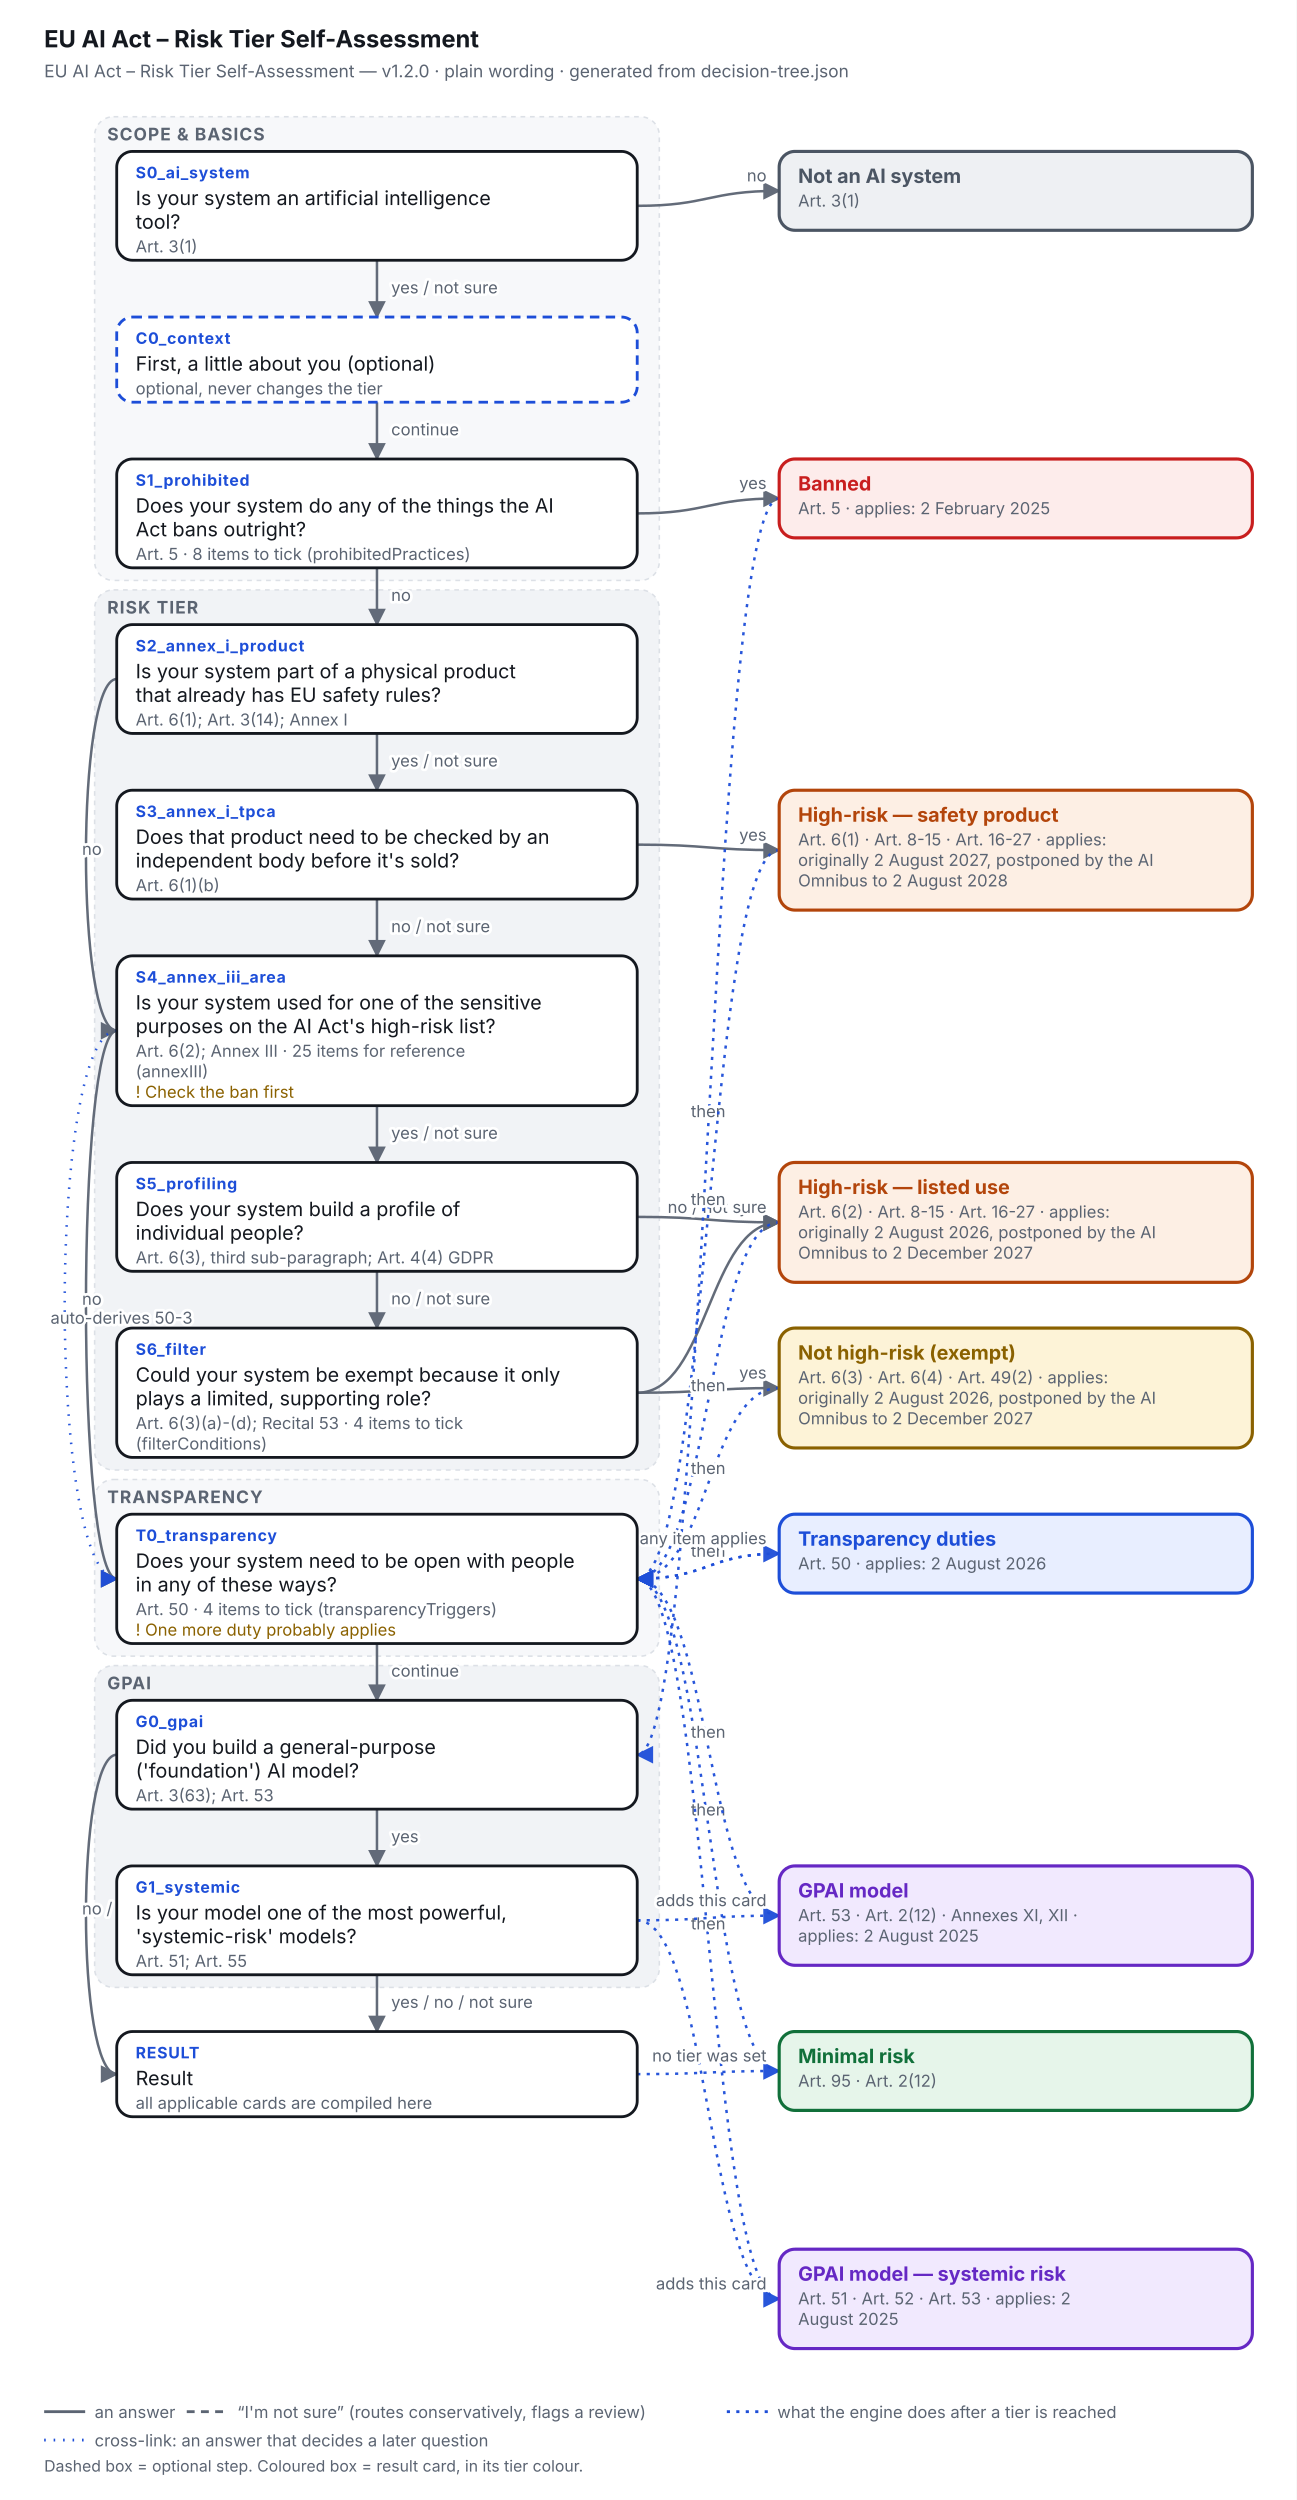
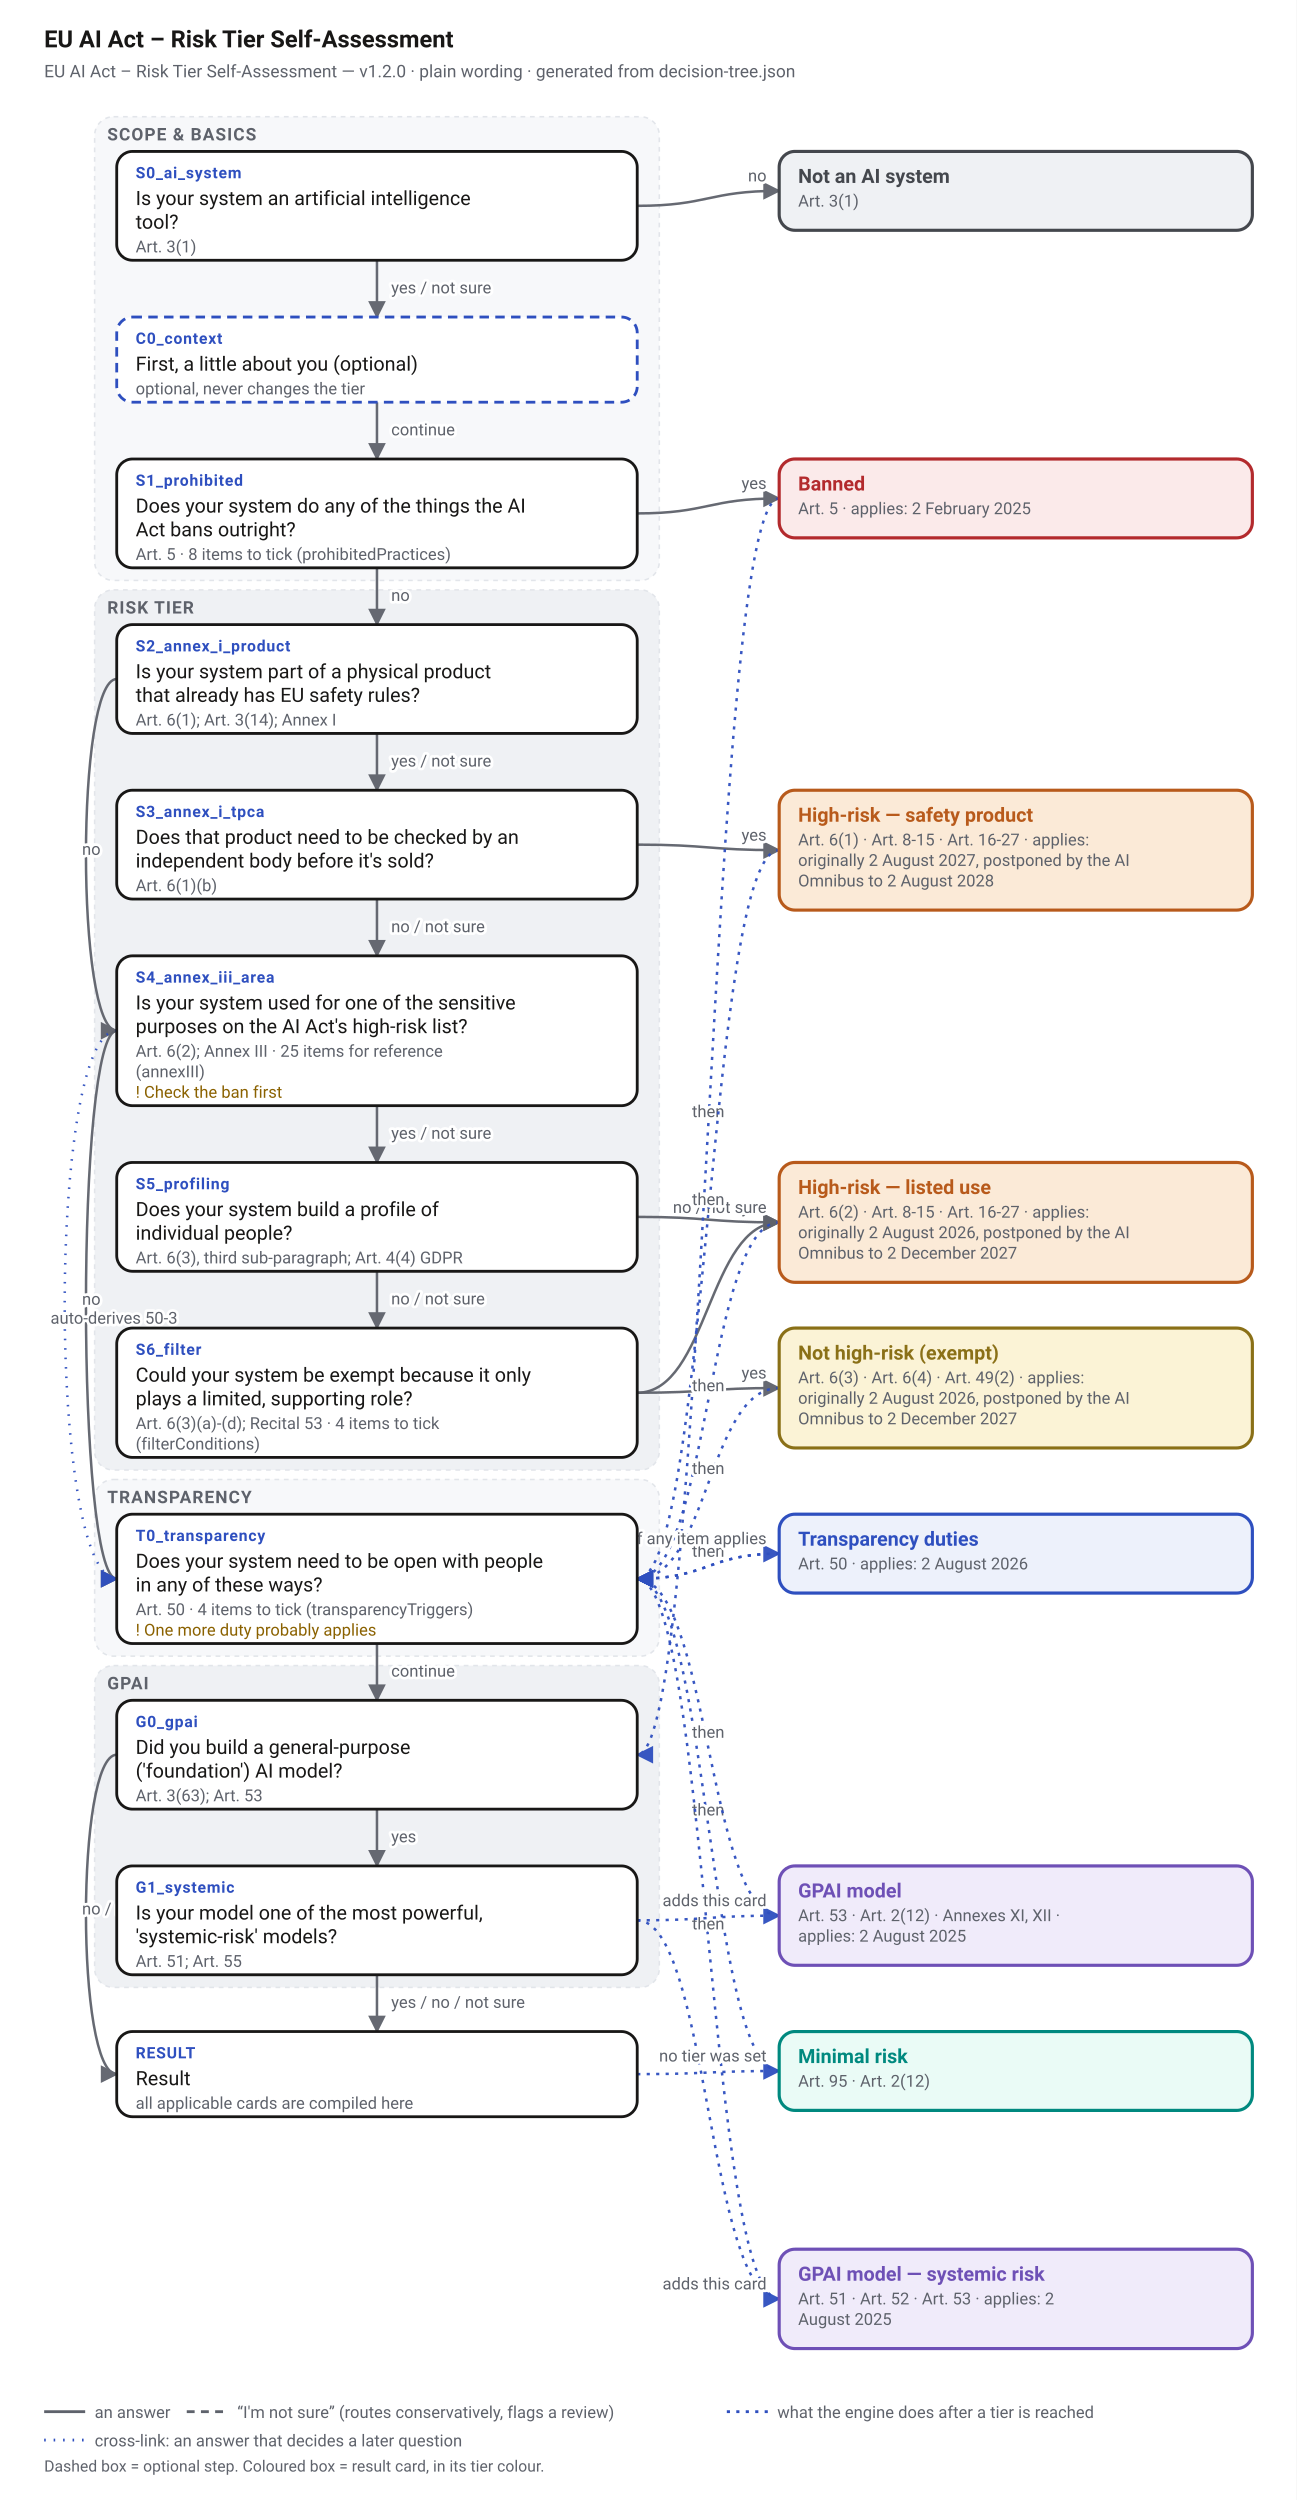
- <svg xmlns="http://www.w3.org/2000/svg" width="822" height="1585" viewBox="0 0 822 1585" font-family="system-ui, -apple-system, Segoe UI, sans-serif">
+ <svg xmlns="http://www.w3.org/2000/svg" width="822" height="1585" viewBox="0 0 822 1585" font-family="Montserrat, system-ui, -apple-system, Segoe UI, Roboto, sans-serif">
  <rect width="822" height="1585" fill="#ffffff" />
  <defs>
    <marker id="a" viewBox="0 0 10 10" refX="9" refY="5" markerWidth="7" markerHeight="7" orient="auto-start-reverse">
-       <path d="M0 0 10 5 0 10z" fill="#5b6472" />
+       <path d="M0 0 10 5 0 10z" fill="#5E626B" />
    </marker>
    <marker id="ae" viewBox="0 0 10 10" refX="9" refY="5" markerWidth="7" markerHeight="7" orient="auto-start-reverse">
-       <path d="M0 0 10 5 0 10z" fill="#1d4ed8" />
+       <path d="M0 0 10 5 0 10z" fill="#2E4FBF" />
    </marker>
  </defs>
-   <rect x="60" y="74" width="358" height="294" rx="12" fill="#f7f8fa" stroke="#dce0e6" stroke-dasharray="3 3" />
-   <text x="68" y="89" font-size="11" font-weight="700" fill="#5b6472" letter-spacing=".06em">SCOPE &amp; BASICS</text>
-   <rect x="60" y="374" width="358" height="558" rx="12" fill="#f1f3f6" stroke="#dce0e6" stroke-dasharray="3 3" />
-   <text x="68" y="389" font-size="11" font-weight="700" fill="#5b6472" letter-spacing=".06em">RISK TIER</text>
-   <rect x="60" y="938" width="358" height="112" rx="12" fill="#f7f8fa" stroke="#dce0e6" stroke-dasharray="3 3" />
-   <text x="68" y="953" font-size="11" font-weight="700" fill="#5b6472" letter-spacing=".06em">TRANSPARENCY</text>
-   <rect x="60" y="1056" width="358" height="204" rx="12" fill="#f1f3f6" stroke="#dce0e6" stroke-dasharray="3 3" />
-   <text x="68" y="1071" font-size="11" font-weight="700" fill="#5b6472" letter-spacing=".06em">GPAI</text>
-   <path d="M 239.0 165 L 239.0 201" fill="none" stroke="#5b6472" stroke-width="1.6" stroke-dasharray="none" marker-end="url(#a)" opacity="0.95" />
-   <text x="248.0" y="186.0" font-size="10.5" fill="#5b6472" text-anchor="start" stroke="#ffffff" stroke-width="3.5" paint-order="stroke" stroke-linejoin="round">yes / not sure</text>
-   <path d="M 404 130.5 C 449.0 130.5, 449.0 121.0, 494 121.0" fill="none" stroke="#5b6472" stroke-width="1.6" stroke-dasharray="none" marker-end="url(#a)" opacity="0.95" />
-   <text x="486" y="115.0" font-size="10.5" fill="#5b6472" text-anchor="end" stroke="#ffffff" stroke-width="3.5" paint-order="stroke" stroke-linejoin="round">no</text>
-   <path d="M 239.0 255 L 239.0 291" fill="none" stroke="#5b6472" stroke-width="1.6" stroke-dasharray="none" marker-end="url(#a)" opacity="0.95" />
-   <text x="248.0" y="276.0" font-size="10.5" fill="#5b6472" text-anchor="start" stroke="#ffffff" stroke-width="3.5" paint-order="stroke" stroke-linejoin="round">continue</text>
-   <path d="M 404 325.5 C 449.0 325.5, 449.0 316.0, 494 316.0" fill="none" stroke="#5b6472" stroke-width="1.6" stroke-dasharray="none" marker-end="url(#a)" opacity="0.95" />
-   <text x="486" y="310.0" font-size="10.5" fill="#5b6472" text-anchor="end" stroke="#ffffff" stroke-width="3.5" paint-order="stroke" stroke-linejoin="round">yes</text>
-   <path d="M 239.0 360 L 239.0 396" fill="none" stroke="#5b6472" stroke-width="1.6" stroke-dasharray="none" marker-end="url(#a)" opacity="0.95" />
-   <text x="248.0" y="381.0" font-size="10.5" fill="#5b6472" text-anchor="start" stroke="#ffffff" stroke-width="3.5" paint-order="stroke" stroke-linejoin="round">no</text>
-   <path d="M 239.0 465 L 239.0 501" fill="none" stroke="#5b6472" stroke-width="1.6" stroke-dasharray="none" marker-end="url(#a)" opacity="0.95" />
-   <text x="248.0" y="486.0" font-size="10.5" fill="#5b6472" text-anchor="start" stroke="#ffffff" stroke-width="3.5" paint-order="stroke" stroke-linejoin="round">yes / not sure</text>
-   <path d="M 74 430.5 C 48 430.5, 48 653.5, 74 653.5" fill="none" stroke="#5b6472" stroke-width="1.6" stroke-dasharray="none" marker-end="url(#a)" opacity="0.95" />
-   <text x="52" y="542.0" font-size="10.5" fill="#5b6472" text-anchor="start" stroke="#ffffff" stroke-width="3.5" paint-order="stroke" stroke-linejoin="round">no</text>
-   <path d="M 404 535.5 C 449.0 535.5, 449.0 539.0, 494 539.0" fill="none" stroke="#5b6472" stroke-width="1.6" stroke-dasharray="none" marker-end="url(#a)" opacity="0.95" />
-   <text x="486" y="533.0" font-size="10.5" fill="#5b6472" text-anchor="end" stroke="#ffffff" stroke-width="3.5" paint-order="stroke" stroke-linejoin="round">yes</text>
-   <path d="M 239.0 570 L 239.0 606" fill="none" stroke="#5b6472" stroke-width="1.6" stroke-dasharray="none" marker-end="url(#a)" opacity="0.95" />
-   <text x="248.0" y="591.0" font-size="10.5" fill="#5b6472" text-anchor="start" stroke="#ffffff" stroke-width="3.5" paint-order="stroke" stroke-linejoin="round">no / not sure</text>
-   <path d="M 239.0 701 L 239.0 737" fill="none" stroke="#5b6472" stroke-width="1.6" stroke-dasharray="none" marker-end="url(#a)" opacity="0.95" />
-   <text x="248.0" y="722.0" font-size="10.5" fill="#5b6472" text-anchor="start" stroke="#ffffff" stroke-width="3.5" paint-order="stroke" stroke-linejoin="round">yes / not sure</text>
-   <path d="M 74 653.5 C 48 653.5, 48 1001.0, 74 1001.0" fill="none" stroke="#5b6472" stroke-width="1.6" stroke-dasharray="none" marker-end="url(#a)" opacity="0.95" />
-   <text x="52" y="827.25" font-size="10.5" fill="#5b6472" text-anchor="start" stroke="#ffffff" stroke-width="3.5" paint-order="stroke" stroke-linejoin="round">no</text>
-   <path d="M 404 771.5 C 449.0 771.5, 449.0 775.0, 494 775.0" fill="none" stroke="#5b6472" stroke-width="1.6" stroke-dasharray="none" marker-end="url(#a)" opacity="0.95" />
-   <text x="486" y="769.0" font-size="10.5" fill="#5b6472" text-anchor="end" stroke="#ffffff" stroke-width="3.5" paint-order="stroke" stroke-linejoin="round">yes</text>
-   <path d="M 239.0 806 L 239.0 842" fill="none" stroke="#5b6472" stroke-width="1.6" stroke-dasharray="none" marker-end="url(#a)" opacity="0.95" />
-   <text x="248.0" y="827.0" font-size="10.5" fill="#5b6472" text-anchor="start" stroke="#ffffff" stroke-width="3.5" paint-order="stroke" stroke-linejoin="round">no / not sure</text>
-   <path d="M 404 883.0 C 449.0 883.0, 449.0 880.0, 494 880.0" fill="none" stroke="#5b6472" stroke-width="1.6" stroke-dasharray="none" marker-end="url(#a)" opacity="0.95" />
-   <text x="486" y="874.0" font-size="10.5" fill="#5b6472" text-anchor="end" stroke="#ffffff" stroke-width="3.5" paint-order="stroke" stroke-linejoin="round">yes</text>
-   <path d="M 404 883.0 C 449.0 883.0, 449.0 775.0, 494 775.0" fill="none" stroke="#5b6472" stroke-width="1.6" stroke-dasharray="none" marker-end="url(#a)" opacity="0.95" />
-   <text x="486" y="769.0" font-size="10.5" fill="#5b6472" text-anchor="end" stroke="#ffffff" stroke-width="3.5" paint-order="stroke" stroke-linejoin="round">no / not sure</text>
-   <path d="M 239.0 1042 L 239.0 1078" fill="none" stroke="#5b6472" stroke-width="1.6" stroke-dasharray="none" marker-end="url(#a)" opacity="0.95" />
-   <text x="248.0" y="1063.0" font-size="10.5" fill="#5b6472" text-anchor="start" stroke="#ffffff" stroke-width="3.5" paint-order="stroke" stroke-linejoin="round">continue</text>
-   <path d="M 239.0 1147 L 239.0 1183" fill="none" stroke="#5b6472" stroke-width="1.6" stroke-dasharray="none" marker-end="url(#a)" opacity="0.95" />
-   <text x="248.0" y="1168.0" font-size="10.5" fill="#5b6472" text-anchor="start" stroke="#ffffff" stroke-width="3.5" paint-order="stroke" stroke-linejoin="round">yes</text>
-   <path d="M 74 1112.5 C 48 1112.5, 48 1315.0, 74 1315.0" fill="none" stroke="#5b6472" stroke-width="1.6" stroke-dasharray="none" marker-end="url(#a)" opacity="0.95" />
-   <text x="52" y="1213.75" font-size="10.5" fill="#5b6472" text-anchor="start" stroke="#ffffff" stroke-width="3.5" paint-order="stroke" stroke-linejoin="round">no / not sure</text>
-   <path d="M 239.0 1252 L 239.0 1288" fill="none" stroke="#5b6472" stroke-width="1.6" stroke-dasharray="none" marker-end="url(#a)" opacity="0.95" />
-   <text x="248.0" y="1273.0" font-size="10.5" fill="#5b6472" text-anchor="start" stroke="#ffffff" stroke-width="3.5" paint-order="stroke" stroke-linejoin="round">yes / no / not sure</text>
-   <path d="M 494 316.0 C 449.0 316.0, 449.0 1112.5, 404 1112.5" fill="none" stroke="#1d4ed8" stroke-width="1.6" stroke-dasharray="2 4" marker-end="url(#ae)" opacity="0.95" />
-   <text x="449.0" y="708.25" font-size="10.5" fill="#5b6472" text-anchor="middle" stroke="#ffffff" stroke-width="3.5" paint-order="stroke" stroke-linejoin="round">then</text>
-   <path d="M 494 539.0 C 449.0 539.0, 449.0 1001.0, 404 1001.0" fill="none" stroke="#1d4ed8" stroke-width="1.6" stroke-dasharray="2 4" marker-end="url(#ae)" opacity="0.95" />
-   <text x="449.0" y="764.0" font-size="10.5" fill="#5b6472" text-anchor="middle" stroke="#ffffff" stroke-width="3.5" paint-order="stroke" stroke-linejoin="round">then</text>
-   <path d="M 494 775.0 C 449.0 775.0, 449.0 1001.0, 404 1001.0" fill="none" stroke="#1d4ed8" stroke-width="1.6" stroke-dasharray="2 4" marker-end="url(#ae)" opacity="0.95" />
-   <text x="449.0" y="882.0" font-size="10.5" fill="#5b6472" text-anchor="middle" stroke="#ffffff" stroke-width="3.5" paint-order="stroke" stroke-linejoin="round">then</text>
-   <path d="M 494 880.0 C 449.0 880.0, 449.0 1001.0, 404 1001.0" fill="none" stroke="#1d4ed8" stroke-width="1.6" stroke-dasharray="2 4" marker-end="url(#ae)" opacity="0.95" />
-   <text x="449.0" y="934.5" font-size="10.5" fill="#5b6472" text-anchor="middle" stroke="#ffffff" stroke-width="3.5" paint-order="stroke" stroke-linejoin="round">then</text>
-   <path d="M 494 1313.0 C 449.0 1313.0, 449.0 1001.0, 404 1001.0" fill="none" stroke="#1d4ed8" stroke-width="1.6" stroke-dasharray="2 4" marker-end="url(#ae)" opacity="0.95" />
-   <text x="449.0" y="1151.0" font-size="10.5" fill="#5b6472" text-anchor="middle" stroke="#ffffff" stroke-width="3.5" paint-order="stroke" stroke-linejoin="round">then</text>
-   <path d="M 494 985.0 C 449.0 985.0, 449.0 1001.0, 404 1001.0" fill="none" stroke="#1d4ed8" stroke-width="1.6" stroke-dasharray="2 4" marker-end="url(#ae)" opacity="0.95" />
-   <text x="449.0" y="987.0" font-size="10.5" fill="#5b6472" text-anchor="middle" stroke="#ffffff" stroke-width="3.5" paint-order="stroke" stroke-linejoin="round">then</text>
-   <path d="M 494 1214.5 C 449.0 1214.5, 449.0 1001.0, 404 1001.0" fill="none" stroke="#1d4ed8" stroke-width="1.6" stroke-dasharray="2 4" marker-end="url(#ae)" opacity="0.95" />
-   <text x="449.0" y="1101.75" font-size="10.5" fill="#5b6472" text-anchor="middle" stroke="#ffffff" stroke-width="3.5" paint-order="stroke" stroke-linejoin="round">then</text>
-   <path d="M 494 1457.5 C 449.0 1457.5, 449.0 1001.0, 404 1001.0" fill="none" stroke="#1d4ed8" stroke-width="1.6" stroke-dasharray="2 4" marker-end="url(#ae)" opacity="0.95" />
-   <text x="449.0" y="1223.25" font-size="10.5" fill="#5b6472" text-anchor="middle" stroke="#ffffff" stroke-width="3.5" paint-order="stroke" stroke-linejoin="round">then</text>
-   <path d="M 404 1217.5 C 449.0 1217.5, 449.0 1457.5, 494 1457.5" fill="none" stroke="#1d4ed8" stroke-width="1.6" stroke-dasharray="2 4" marker-end="url(#ae)" opacity="0.95" />
-   <text x="486" y="1451.5" font-size="10.5" fill="#5b6472" text-anchor="end" stroke="#ffffff" stroke-width="3.5" paint-order="stroke" stroke-linejoin="round">adds this card</text>
-   <path d="M 404 1217.5 C 449.0 1217.5, 449.0 1214.5, 494 1214.5" fill="none" stroke="#1d4ed8" stroke-width="1.6" stroke-dasharray="2 4" marker-end="url(#ae)" opacity="0.95" />
-   <text x="486" y="1208.5" font-size="10.5" fill="#5b6472" text-anchor="end" stroke="#ffffff" stroke-width="3.5" paint-order="stroke" stroke-linejoin="round">adds this card</text>
-   <path d="M 404 1001.0 C 449.0 1001.0, 449.0 985.0, 494 985.0" fill="none" stroke="#1d4ed8" stroke-width="1.6" stroke-dasharray="2 4" marker-end="url(#ae)" opacity="0.95" />
-   <text x="486" y="979.0" font-size="10.5" fill="#5b6472" text-anchor="end" stroke="#ffffff" stroke-width="3.5" paint-order="stroke" stroke-linejoin="round">if any item applies</text>
-   <path d="M 404 1315.0 C 449.0 1315.0, 449.0 1313.0, 494 1313.0" fill="none" stroke="#1d4ed8" stroke-width="1.6" stroke-dasharray="2 4" marker-end="url(#ae)" opacity="0.95" />
-   <text x="486" y="1307.0" font-size="10.5" fill="#5b6472" text-anchor="end" stroke="#ffffff" stroke-width="3.5" paint-order="stroke" stroke-linejoin="round">no tier was set</text>
-   <path d="M 74 653.5 C 30 653.5, 30 1001.0, 74 1001.0" fill="none" stroke="#1d4ed8" stroke-width="1.6" stroke-dasharray="1 5" marker-end="url(#ae)" opacity="0.95" />
-   <text x="32" y="839.25" font-size="10.5" fill="#5b6472" text-anchor="start" stroke="#ffffff" stroke-width="3.5" paint-order="stroke" stroke-linejoin="round">auto-derives 50-3</text>
-   <rect x="74" y="96" width="330" height="69" rx="10" fill="#ffffff" stroke="#14181f" stroke-width="1.8" />
-   <text x="86" y="113" font-size="10" font-weight="700" fill="#1d4ed8" letter-spacing=".05em">S0_ai_system</text>
-   <text x="86" y="130" font-size="12.5" fill="#14181f">Is your system an artificial intelligence</text>
-   <text x="86" y="145" font-size="12.5" fill="#14181f">tool?</text>
-   <text x="86" y="160" font-size="10.5" fill="#5b6472">Art. 3(1)</text>
-   <rect x="74" y="201" width="330" height="54" rx="10" fill="#ffffff" stroke="#1d4ed8" stroke-width="1.8" stroke-dasharray="6 4" />
-   <text x="86" y="218" font-size="10" font-weight="700" fill="#1d4ed8" letter-spacing=".05em">C0_context</text>
-   <text x="86" y="235" font-size="12.5" fill="#14181f">First, a little about you (optional)</text>
-   <text x="86" y="250" font-size="10.5" fill="#5b6472">optional, never changes the tier</text>
-   <rect x="74" y="291" width="330" height="69" rx="10" fill="#ffffff" stroke="#14181f" stroke-width="1.8" />
-   <text x="86" y="308" font-size="10" font-weight="700" fill="#1d4ed8" letter-spacing=".05em">S1_prohibited</text>
-   <text x="86" y="325" font-size="12.5" fill="#14181f">Does your system do any of the things the AI</text>
-   <text x="86" y="340" font-size="12.5" fill="#14181f">Act bans outright?</text>
-   <text x="86" y="355" font-size="10.5" fill="#5b6472">Art. 5 · 8 items to tick (prohibitedPractices)</text>
-   <rect x="74" y="396" width="330" height="69" rx="10" fill="#ffffff" stroke="#14181f" stroke-width="1.8" />
-   <text x="86" y="413" font-size="10" font-weight="700" fill="#1d4ed8" letter-spacing=".05em">S2_annex_i_product</text>
-   <text x="86" y="430" font-size="12.5" fill="#14181f">Is your system part of a physical product</text>
-   <text x="86" y="445" font-size="12.5" fill="#14181f">that already has EU safety rules?</text>
-   <text x="86" y="460" font-size="10.5" fill="#5b6472">Art. 6(1); Art. 3(14); Annex I</text>
-   <rect x="74" y="501" width="330" height="69" rx="10" fill="#ffffff" stroke="#14181f" stroke-width="1.8" />
-   <text x="86" y="518" font-size="10" font-weight="700" fill="#1d4ed8" letter-spacing=".05em">S3_annex_i_tpca</text>
-   <text x="86" y="535" font-size="12.5" fill="#14181f">Does that product need to be checked by an</text>
-   <text x="86" y="550" font-size="12.5" fill="#14181f">independent body before it's sold?</text>
-   <text x="86" y="565" font-size="10.5" fill="#5b6472">Art. 6(1)(b)</text>
-   <rect x="74" y="606" width="330" height="95" rx="10" fill="#ffffff" stroke="#14181f" stroke-width="1.8" />
-   <text x="86" y="623" font-size="10" font-weight="700" fill="#1d4ed8" letter-spacing=".05em">S4_annex_iii_area</text>
-   <text x="86" y="640" font-size="12.5" fill="#14181f">Is your system used for one of the sensitive</text>
-   <text x="86" y="655" font-size="12.5" fill="#14181f">purposes on the AI Act's high-risk list?</text>
-   <text x="86" y="670" font-size="10.5" fill="#5b6472">Art. 6(2); Annex III · 25 items for reference</text>
-   <text x="86" y="683" font-size="10.5" fill="#5b6472">(annexIII)</text>
+   <rect x="60" y="74" width="358" height="294" rx="12" fill="#F7F8FA" stroke="#E2E5EA" stroke-dasharray="3 3" />
+   <text x="68" y="89" font-size="11" font-weight="700" fill="#5E626B" letter-spacing=".06em">SCOPE &amp; BASICS</text>
+   <rect x="60" y="374" width="358" height="558" rx="12" fill="#EFF1F4" stroke="#E2E5EA" stroke-dasharray="3 3" />
+   <text x="68" y="389" font-size="11" font-weight="700" fill="#5E626B" letter-spacing=".06em">RISK TIER</text>
+   <rect x="60" y="938" width="358" height="112" rx="12" fill="#F7F8FA" stroke="#E2E5EA" stroke-dasharray="3 3" />
+   <text x="68" y="953" font-size="11" font-weight="700" fill="#5E626B" letter-spacing=".06em">TRANSPARENCY</text>
+   <rect x="60" y="1056" width="358" height="204" rx="12" fill="#EFF1F4" stroke="#E2E5EA" stroke-dasharray="3 3" />
+   <text x="68" y="1071" font-size="11" font-weight="700" fill="#5E626B" letter-spacing=".06em">GPAI</text>
+   <path d="M 239.0 165 L 239.0 201" fill="none" stroke="#5E626B" stroke-width="1.6" stroke-dasharray="none" marker-end="url(#a)" opacity="0.95" />
+   <text x="248.0" y="186.0" font-size="10.5" fill="#5E626B" text-anchor="start" stroke="#ffffff" stroke-width="3.5" paint-order="stroke" stroke-linejoin="round">yes / not sure</text>
+   <path d="M 404 130.5 C 449.0 130.5, 449.0 121.0, 494 121.0" fill="none" stroke="#5E626B" stroke-width="1.6" stroke-dasharray="none" marker-end="url(#a)" opacity="0.95" />
+   <text x="486" y="115.0" font-size="10.5" fill="#5E626B" text-anchor="end" stroke="#ffffff" stroke-width="3.5" paint-order="stroke" stroke-linejoin="round">no</text>
+   <path d="M 239.0 255 L 239.0 291" fill="none" stroke="#5E626B" stroke-width="1.6" stroke-dasharray="none" marker-end="url(#a)" opacity="0.95" />
+   <text x="248.0" y="276.0" font-size="10.5" fill="#5E626B" text-anchor="start" stroke="#ffffff" stroke-width="3.5" paint-order="stroke" stroke-linejoin="round">continue</text>
+   <path d="M 404 325.5 C 449.0 325.5, 449.0 316.0, 494 316.0" fill="none" stroke="#5E626B" stroke-width="1.6" stroke-dasharray="none" marker-end="url(#a)" opacity="0.95" />
+   <text x="486" y="310.0" font-size="10.5" fill="#5E626B" text-anchor="end" stroke="#ffffff" stroke-width="3.5" paint-order="stroke" stroke-linejoin="round">yes</text>
+   <path d="M 239.0 360 L 239.0 396" fill="none" stroke="#5E626B" stroke-width="1.6" stroke-dasharray="none" marker-end="url(#a)" opacity="0.95" />
+   <text x="248.0" y="381.0" font-size="10.5" fill="#5E626B" text-anchor="start" stroke="#ffffff" stroke-width="3.5" paint-order="stroke" stroke-linejoin="round">no</text>
+   <path d="M 239.0 465 L 239.0 501" fill="none" stroke="#5E626B" stroke-width="1.6" stroke-dasharray="none" marker-end="url(#a)" opacity="0.95" />
+   <text x="248.0" y="486.0" font-size="10.5" fill="#5E626B" text-anchor="start" stroke="#ffffff" stroke-width="3.5" paint-order="stroke" stroke-linejoin="round">yes / not sure</text>
+   <path d="M 74 430.5 C 48 430.5, 48 653.5, 74 653.5" fill="none" stroke="#5E626B" stroke-width="1.6" stroke-dasharray="none" marker-end="url(#a)" opacity="0.95" />
+   <text x="52" y="542.0" font-size="10.5" fill="#5E626B" text-anchor="start" stroke="#ffffff" stroke-width="3.5" paint-order="stroke" stroke-linejoin="round">no</text>
+   <path d="M 404 535.5 C 449.0 535.5, 449.0 539.0, 494 539.0" fill="none" stroke="#5E626B" stroke-width="1.6" stroke-dasharray="none" marker-end="url(#a)" opacity="0.95" />
+   <text x="486" y="533.0" font-size="10.5" fill="#5E626B" text-anchor="end" stroke="#ffffff" stroke-width="3.5" paint-order="stroke" stroke-linejoin="round">yes</text>
+   <path d="M 239.0 570 L 239.0 606" fill="none" stroke="#5E626B" stroke-width="1.6" stroke-dasharray="none" marker-end="url(#a)" opacity="0.95" />
+   <text x="248.0" y="591.0" font-size="10.5" fill="#5E626B" text-anchor="start" stroke="#ffffff" stroke-width="3.5" paint-order="stroke" stroke-linejoin="round">no / not sure</text>
+   <path d="M 239.0 701 L 239.0 737" fill="none" stroke="#5E626B" stroke-width="1.6" stroke-dasharray="none" marker-end="url(#a)" opacity="0.95" />
+   <text x="248.0" y="722.0" font-size="10.5" fill="#5E626B" text-anchor="start" stroke="#ffffff" stroke-width="3.5" paint-order="stroke" stroke-linejoin="round">yes / not sure</text>
+   <path d="M 74 653.5 C 48 653.5, 48 1001.0, 74 1001.0" fill="none" stroke="#5E626B" stroke-width="1.6" stroke-dasharray="none" marker-end="url(#a)" opacity="0.95" />
+   <text x="52" y="827.25" font-size="10.5" fill="#5E626B" text-anchor="start" stroke="#ffffff" stroke-width="3.5" paint-order="stroke" stroke-linejoin="round">no</text>
+   <path d="M 404 771.5 C 449.0 771.5, 449.0 775.0, 494 775.0" fill="none" stroke="#5E626B" stroke-width="1.6" stroke-dasharray="none" marker-end="url(#a)" opacity="0.95" />
+   <text x="486" y="769.0" font-size="10.5" fill="#5E626B" text-anchor="end" stroke="#ffffff" stroke-width="3.5" paint-order="stroke" stroke-linejoin="round">yes</text>
+   <path d="M 239.0 806 L 239.0 842" fill="none" stroke="#5E626B" stroke-width="1.6" stroke-dasharray="none" marker-end="url(#a)" opacity="0.95" />
+   <text x="248.0" y="827.0" font-size="10.5" fill="#5E626B" text-anchor="start" stroke="#ffffff" stroke-width="3.5" paint-order="stroke" stroke-linejoin="round">no / not sure</text>
+   <path d="M 404 883.0 C 449.0 883.0, 449.0 880.0, 494 880.0" fill="none" stroke="#5E626B" stroke-width="1.6" stroke-dasharray="none" marker-end="url(#a)" opacity="0.95" />
+   <text x="486" y="874.0" font-size="10.5" fill="#5E626B" text-anchor="end" stroke="#ffffff" stroke-width="3.5" paint-order="stroke" stroke-linejoin="round">yes</text>
+   <path d="M 404 883.0 C 449.0 883.0, 449.0 775.0, 494 775.0" fill="none" stroke="#5E626B" stroke-width="1.6" stroke-dasharray="none" marker-end="url(#a)" opacity="0.95" />
+   <text x="486" y="769.0" font-size="10.5" fill="#5E626B" text-anchor="end" stroke="#ffffff" stroke-width="3.5" paint-order="stroke" stroke-linejoin="round">no / not sure</text>
+   <path d="M 239.0 1042 L 239.0 1078" fill="none" stroke="#5E626B" stroke-width="1.6" stroke-dasharray="none" marker-end="url(#a)" opacity="0.95" />
+   <text x="248.0" y="1063.0" font-size="10.5" fill="#5E626B" text-anchor="start" stroke="#ffffff" stroke-width="3.5" paint-order="stroke" stroke-linejoin="round">continue</text>
+   <path d="M 239.0 1147 L 239.0 1183" fill="none" stroke="#5E626B" stroke-width="1.6" stroke-dasharray="none" marker-end="url(#a)" opacity="0.95" />
+   <text x="248.0" y="1168.0" font-size="10.5" fill="#5E626B" text-anchor="start" stroke="#ffffff" stroke-width="3.5" paint-order="stroke" stroke-linejoin="round">yes</text>
+   <path d="M 74 1112.5 C 48 1112.5, 48 1315.0, 74 1315.0" fill="none" stroke="#5E626B" stroke-width="1.6" stroke-dasharray="none" marker-end="url(#a)" opacity="0.95" />
+   <text x="52" y="1213.75" font-size="10.5" fill="#5E626B" text-anchor="start" stroke="#ffffff" stroke-width="3.5" paint-order="stroke" stroke-linejoin="round">no / not sure</text>
+   <path d="M 239.0 1252 L 239.0 1288" fill="none" stroke="#5E626B" stroke-width="1.6" stroke-dasharray="none" marker-end="url(#a)" opacity="0.95" />
+   <text x="248.0" y="1273.0" font-size="10.5" fill="#5E626B" text-anchor="start" stroke="#ffffff" stroke-width="3.5" paint-order="stroke" stroke-linejoin="round">yes / no / not sure</text>
+   <path d="M 494 316.0 C 449.0 316.0, 449.0 1112.5, 404 1112.5" fill="none" stroke="#2E4FBF" stroke-width="1.6" stroke-dasharray="2 4" marker-end="url(#ae)" opacity="0.95" />
+   <text x="449.0" y="708.25" font-size="10.5" fill="#5E626B" text-anchor="middle" stroke="#ffffff" stroke-width="3.5" paint-order="stroke" stroke-linejoin="round">then</text>
+   <path d="M 494 539.0 C 449.0 539.0, 449.0 1001.0, 404 1001.0" fill="none" stroke="#2E4FBF" stroke-width="1.6" stroke-dasharray="2 4" marker-end="url(#ae)" opacity="0.95" />
+   <text x="449.0" y="764.0" font-size="10.5" fill="#5E626B" text-anchor="middle" stroke="#ffffff" stroke-width="3.5" paint-order="stroke" stroke-linejoin="round">then</text>
+   <path d="M 494 775.0 C 449.0 775.0, 449.0 1001.0, 404 1001.0" fill="none" stroke="#2E4FBF" stroke-width="1.6" stroke-dasharray="2 4" marker-end="url(#ae)" opacity="0.95" />
+   <text x="449.0" y="882.0" font-size="10.5" fill="#5E626B" text-anchor="middle" stroke="#ffffff" stroke-width="3.5" paint-order="stroke" stroke-linejoin="round">then</text>
+   <path d="M 494 880.0 C 449.0 880.0, 449.0 1001.0, 404 1001.0" fill="none" stroke="#2E4FBF" stroke-width="1.6" stroke-dasharray="2 4" marker-end="url(#ae)" opacity="0.95" />
+   <text x="449.0" y="934.5" font-size="10.5" fill="#5E626B" text-anchor="middle" stroke="#ffffff" stroke-width="3.5" paint-order="stroke" stroke-linejoin="round">then</text>
+   <path d="M 494 1313.0 C 449.0 1313.0, 449.0 1001.0, 404 1001.0" fill="none" stroke="#2E4FBF" stroke-width="1.6" stroke-dasharray="2 4" marker-end="url(#ae)" opacity="0.95" />
+   <text x="449.0" y="1151.0" font-size="10.5" fill="#5E626B" text-anchor="middle" stroke="#ffffff" stroke-width="3.5" paint-order="stroke" stroke-linejoin="round">then</text>
+   <path d="M 494 985.0 C 449.0 985.0, 449.0 1001.0, 404 1001.0" fill="none" stroke="#2E4FBF" stroke-width="1.6" stroke-dasharray="2 4" marker-end="url(#ae)" opacity="0.95" />
+   <text x="449.0" y="987.0" font-size="10.5" fill="#5E626B" text-anchor="middle" stroke="#ffffff" stroke-width="3.5" paint-order="stroke" stroke-linejoin="round">then</text>
+   <path d="M 494 1214.5 C 449.0 1214.5, 449.0 1001.0, 404 1001.0" fill="none" stroke="#2E4FBF" stroke-width="1.6" stroke-dasharray="2 4" marker-end="url(#ae)" opacity="0.95" />
+   <text x="449.0" y="1101.75" font-size="10.5" fill="#5E626B" text-anchor="middle" stroke="#ffffff" stroke-width="3.5" paint-order="stroke" stroke-linejoin="round">then</text>
+   <path d="M 494 1457.5 C 449.0 1457.5, 449.0 1001.0, 404 1001.0" fill="none" stroke="#2E4FBF" stroke-width="1.6" stroke-dasharray="2 4" marker-end="url(#ae)" opacity="0.95" />
+   <text x="449.0" y="1223.25" font-size="10.5" fill="#5E626B" text-anchor="middle" stroke="#ffffff" stroke-width="3.5" paint-order="stroke" stroke-linejoin="round">then</text>
+   <path d="M 404 1217.5 C 449.0 1217.5, 449.0 1457.5, 494 1457.5" fill="none" stroke="#2E4FBF" stroke-width="1.6" stroke-dasharray="2 4" marker-end="url(#ae)" opacity="0.95" />
+   <text x="486" y="1451.5" font-size="10.5" fill="#5E626B" text-anchor="end" stroke="#ffffff" stroke-width="3.5" paint-order="stroke" stroke-linejoin="round">adds this card</text>
+   <path d="M 404 1217.5 C 449.0 1217.5, 449.0 1214.5, 494 1214.5" fill="none" stroke="#2E4FBF" stroke-width="1.6" stroke-dasharray="2 4" marker-end="url(#ae)" opacity="0.95" />
+   <text x="486" y="1208.5" font-size="10.5" fill="#5E626B" text-anchor="end" stroke="#ffffff" stroke-width="3.5" paint-order="stroke" stroke-linejoin="round">adds this card</text>
+   <path d="M 404 1001.0 C 449.0 1001.0, 449.0 985.0, 494 985.0" fill="none" stroke="#2E4FBF" stroke-width="1.6" stroke-dasharray="2 4" marker-end="url(#ae)" opacity="0.95" />
+   <text x="486" y="979.0" font-size="10.5" fill="#5E626B" text-anchor="end" stroke="#ffffff" stroke-width="3.5" paint-order="stroke" stroke-linejoin="round">if any item applies</text>
+   <path d="M 404 1315.0 C 449.0 1315.0, 449.0 1313.0, 494 1313.0" fill="none" stroke="#2E4FBF" stroke-width="1.6" stroke-dasharray="2 4" marker-end="url(#ae)" opacity="0.95" />
+   <text x="486" y="1307.0" font-size="10.5" fill="#5E626B" text-anchor="end" stroke="#ffffff" stroke-width="3.5" paint-order="stroke" stroke-linejoin="round">no tier was set</text>
+   <path d="M 74 653.5 C 30 653.5, 30 1001.0, 74 1001.0" fill="none" stroke="#2E4FBF" stroke-width="1.6" stroke-dasharray="1 5" marker-end="url(#ae)" opacity="0.95" />
+   <text x="32" y="839.25" font-size="10.5" fill="#5E626B" text-anchor="start" stroke="#ffffff" stroke-width="3.5" paint-order="stroke" stroke-linejoin="round">auto-derives 50-3</text>
+   <rect x="74" y="96" width="330" height="69" rx="10" fill="#ffffff" stroke="#181716" stroke-width="1.8" />
+   <text x="86" y="113" font-size="10" font-weight="700" fill="#2E4FBF" letter-spacing=".05em">S0_ai_system</text>
+   <text x="86" y="130" font-size="12.5" fill="#181716">Is your system an artificial intelligence</text>
+   <text x="86" y="145" font-size="12.5" fill="#181716">tool?</text>
+   <text x="86" y="160" font-size="10.5" fill="#5E626B">Art. 3(1)</text>
+   <rect x="74" y="201" width="330" height="54" rx="10" fill="#ffffff" stroke="#2E4FBF" stroke-width="1.8" stroke-dasharray="6 4" />
+   <text x="86" y="218" font-size="10" font-weight="700" fill="#2E4FBF" letter-spacing=".05em">C0_context</text>
+   <text x="86" y="235" font-size="12.5" fill="#181716">First, a little about you (optional)</text>
+   <text x="86" y="250" font-size="10.5" fill="#5E626B">optional, never changes the tier</text>
+   <rect x="74" y="291" width="330" height="69" rx="10" fill="#ffffff" stroke="#181716" stroke-width="1.8" />
+   <text x="86" y="308" font-size="10" font-weight="700" fill="#2E4FBF" letter-spacing=".05em">S1_prohibited</text>
+   <text x="86" y="325" font-size="12.5" fill="#181716">Does your system do any of the things the AI</text>
+   <text x="86" y="340" font-size="12.5" fill="#181716">Act bans outright?</text>
+   <text x="86" y="355" font-size="10.5" fill="#5E626B">Art. 5 · 8 items to tick (prohibitedPractices)</text>
+   <rect x="74" y="396" width="330" height="69" rx="10" fill="#ffffff" stroke="#181716" stroke-width="1.8" />
+   <text x="86" y="413" font-size="10" font-weight="700" fill="#2E4FBF" letter-spacing=".05em">S2_annex_i_product</text>
+   <text x="86" y="430" font-size="12.5" fill="#181716">Is your system part of a physical product</text>
+   <text x="86" y="445" font-size="12.5" fill="#181716">that already has EU safety rules?</text>
+   <text x="86" y="460" font-size="10.5" fill="#5E626B">Art. 6(1); Art. 3(14); Annex I</text>
+   <rect x="74" y="501" width="330" height="69" rx="10" fill="#ffffff" stroke="#181716" stroke-width="1.8" />
+   <text x="86" y="518" font-size="10" font-weight="700" fill="#2E4FBF" letter-spacing=".05em">S3_annex_i_tpca</text>
+   <text x="86" y="535" font-size="12.5" fill="#181716">Does that product need to be checked by an</text>
+   <text x="86" y="550" font-size="12.5" fill="#181716">independent body before it's sold?</text>
+   <text x="86" y="565" font-size="10.5" fill="#5E626B">Art. 6(1)(b)</text>
+   <rect x="74" y="606" width="330" height="95" rx="10" fill="#ffffff" stroke="#181716" stroke-width="1.8" />
+   <text x="86" y="623" font-size="10" font-weight="700" fill="#2E4FBF" letter-spacing=".05em">S4_annex_iii_area</text>
+   <text x="86" y="640" font-size="12.5" fill="#181716">Is your system used for one of the sensitive</text>
+   <text x="86" y="655" font-size="12.5" fill="#181716">purposes on the AI Act's high-risk list?</text>
+   <text x="86" y="670" font-size="10.5" fill="#5E626B">Art. 6(2); Annex III · 25 items for reference</text>
+   <text x="86" y="683" font-size="10.5" fill="#5E626B">(annexIII)</text>
  <text x="86" y="696" font-size="10.5" fill="#8a6100">! Check the ban first</text>
-   <rect x="74" y="737" width="330" height="69" rx="10" fill="#ffffff" stroke="#14181f" stroke-width="1.8" />
-   <text x="86" y="754" font-size="10" font-weight="700" fill="#1d4ed8" letter-spacing=".05em">S5_profiling</text>
-   <text x="86" y="771" font-size="12.5" fill="#14181f">Does your system build a profile of</text>
-   <text x="86" y="786" font-size="12.5" fill="#14181f">individual people?</text>
-   <text x="86" y="801" font-size="10.5" fill="#5b6472">Art. 6(3), third sub-paragraph; Art. 4(4) GDPR</text>
-   <rect x="74" y="842" width="330" height="82" rx="10" fill="#ffffff" stroke="#14181f" stroke-width="1.8" />
-   <text x="86" y="859" font-size="10" font-weight="700" fill="#1d4ed8" letter-spacing=".05em">S6_filter</text>
-   <text x="86" y="876" font-size="12.5" fill="#14181f">Could your system be exempt because it only</text>
-   <text x="86" y="891" font-size="12.5" fill="#14181f">plays a limited, supporting role?</text>
-   <text x="86" y="906" font-size="10.5" fill="#5b6472">Art. 6(3)(a)-(d); Recital 53 · 4 items to tick</text>
-   <text x="86" y="919" font-size="10.5" fill="#5b6472">(filterConditions)</text>
-   <rect x="74" y="960" width="330" height="82" rx="10" fill="#ffffff" stroke="#14181f" stroke-width="1.8" />
-   <text x="86" y="977" font-size="10" font-weight="700" fill="#1d4ed8" letter-spacing=".05em">T0_transparency</text>
-   <text x="86" y="994" font-size="12.5" fill="#14181f">Does your system need to be open with people</text>
-   <text x="86" y="1009" font-size="12.5" fill="#14181f">in any of these ways?</text>
-   <text x="86" y="1024" font-size="10.5" fill="#5b6472">Art. 50 · 4 items to tick (transparencyTriggers)</text>
+   <rect x="74" y="737" width="330" height="69" rx="10" fill="#ffffff" stroke="#181716" stroke-width="1.8" />
+   <text x="86" y="754" font-size="10" font-weight="700" fill="#2E4FBF" letter-spacing=".05em">S5_profiling</text>
+   <text x="86" y="771" font-size="12.5" fill="#181716">Does your system build a profile of</text>
+   <text x="86" y="786" font-size="12.5" fill="#181716">individual people?</text>
+   <text x="86" y="801" font-size="10.5" fill="#5E626B">Art. 6(3), third sub-paragraph; Art. 4(4) GDPR</text>
+   <rect x="74" y="842" width="330" height="82" rx="10" fill="#ffffff" stroke="#181716" stroke-width="1.8" />
+   <text x="86" y="859" font-size="10" font-weight="700" fill="#2E4FBF" letter-spacing=".05em">S6_filter</text>
+   <text x="86" y="876" font-size="12.5" fill="#181716">Could your system be exempt because it only</text>
+   <text x="86" y="891" font-size="12.5" fill="#181716">plays a limited, supporting role?</text>
+   <text x="86" y="906" font-size="10.5" fill="#5E626B">Art. 6(3)(a)-(d); Recital 53 · 4 items to tick</text>
+   <text x="86" y="919" font-size="10.5" fill="#5E626B">(filterConditions)</text>
+   <rect x="74" y="960" width="330" height="82" rx="10" fill="#ffffff" stroke="#181716" stroke-width="1.8" />
+   <text x="86" y="977" font-size="10" font-weight="700" fill="#2E4FBF" letter-spacing=".05em">T0_transparency</text>
+   <text x="86" y="994" font-size="12.5" fill="#181716">Does your system need to be open with people</text>
+   <text x="86" y="1009" font-size="12.5" fill="#181716">in any of these ways?</text>
+   <text x="86" y="1024" font-size="10.5" fill="#5E626B">Art. 50 · 4 items to tick (transparencyTriggers)</text>
  <text x="86" y="1037" font-size="10.5" fill="#8a6100">! One more duty probably applies</text>
-   <rect x="74" y="1078" width="330" height="69" rx="10" fill="#ffffff" stroke="#14181f" stroke-width="1.8" />
-   <text x="86" y="1095" font-size="10" font-weight="700" fill="#1d4ed8" letter-spacing=".05em">G0_gpai</text>
-   <text x="86" y="1112" font-size="12.5" fill="#14181f">Did you build a general-purpose</text>
-   <text x="86" y="1127" font-size="12.5" fill="#14181f">('foundation') AI model?</text>
-   <text x="86" y="1142" font-size="10.5" fill="#5b6472">Art. 3(63); Art. 53</text>
-   <rect x="74" y="1183" width="330" height="69" rx="10" fill="#ffffff" stroke="#14181f" stroke-width="1.8" />
-   <text x="86" y="1200" font-size="10" font-weight="700" fill="#1d4ed8" letter-spacing=".05em">G1_systemic</text>
-   <text x="86" y="1217" font-size="12.5" fill="#14181f">Is your model one of the most powerful,</text>
-   <text x="86" y="1232" font-size="12.5" fill="#14181f">'systemic-risk' models?</text>
-   <text x="86" y="1247" font-size="10.5" fill="#5b6472">Art. 51; Art. 55</text>
-   <rect x="74" y="1288" width="330" height="54" rx="10" fill="#ffffff" stroke="#14181f" stroke-width="1.8" />
-   <text x="86" y="1305" font-size="10" font-weight="700" fill="#1d4ed8" letter-spacing=".05em">RESULT</text>
-   <text x="86" y="1322" font-size="12.5" fill="#14181f">Result</text>
-   <text x="86" y="1337" font-size="10.5" fill="#5b6472">all applicable cards are compiled here</text>
-   <rect x="494" y="96" width="300" height="50" rx="10" fill="#eef0f3" stroke="#4b5563" stroke-width="2" />
-   <text x="506" y="116" font-size="12.5" font-weight="700" fill="#4b5563">Not an AI system</text>
-   <text x="506" y="131" font-size="10.5" fill="#5b6472">Art. 3(1)</text>
-   <rect x="494" y="291" width="300" height="50" rx="10" fill="#fdeceb" stroke="#c81e1e" stroke-width="2" />
-   <text x="506" y="311" font-size="12.5" font-weight="700" fill="#c81e1e">Banned</text>
-   <text x="506" y="326" font-size="10.5" fill="#5b6472">Art. 5 · applies: 2 February 2025</text>
-   <rect x="494" y="501" width="300" height="76" rx="10" fill="#fdefe4" stroke="#b3450b" stroke-width="2" />
-   <text x="506" y="521" font-size="12.5" font-weight="700" fill="#b3450b">High-risk — safety product</text>
-   <text x="506" y="536" font-size="10.5" fill="#5b6472">Art. 6(1) · Art. 8-15 · Art. 16-27 · applies:</text>
-   <text x="506" y="549" font-size="10.5" fill="#5b6472">originally 2 August 2027, postponed by the AI</text>
-   <text x="506" y="562" font-size="10.5" fill="#5b6472">Omnibus to 2 August 2028</text>
-   <rect x="494" y="737" width="300" height="76" rx="10" fill="#fdefe4" stroke="#b3450b" stroke-width="2" />
-   <text x="506" y="757" font-size="12.5" font-weight="700" fill="#b3450b">High-risk — listed use</text>
-   <text x="506" y="772" font-size="10.5" fill="#5b6472">Art. 6(2) · Art. 8-15 · Art. 16-27 · applies:</text>
-   <text x="506" y="785" font-size="10.5" fill="#5b6472">originally 2 August 2026, postponed by the AI</text>
-   <text x="506" y="798" font-size="10.5" fill="#5b6472">Omnibus to 2 December 2027</text>
-   <rect x="494" y="842" width="300" height="76" rx="10" fill="#fdf3d7" stroke="#8a6100" stroke-width="2" />
-   <text x="506" y="862" font-size="12.5" font-weight="700" fill="#8a6100">Not high-risk (exempt)</text>
-   <text x="506" y="877" font-size="10.5" fill="#5b6472">Art. 6(3) · Art. 6(4) · Art. 49(2) · applies:</text>
-   <text x="506" y="890" font-size="10.5" fill="#5b6472">originally 2 August 2026, postponed by the AI</text>
-   <text x="506" y="903" font-size="10.5" fill="#5b6472">Omnibus to 2 December 2027</text>
-   <rect x="494" y="960" width="300" height="50" rx="10" fill="#e8eeff" stroke="#1d4ed8" stroke-width="2" />
-   <text x="506" y="980" font-size="12.5" font-weight="700" fill="#1d4ed8">Transparency duties</text>
-   <text x="506" y="995" font-size="10.5" fill="#5b6472">Art. 50 · applies: 2 August 2026</text>
-   <rect x="494" y="1183" width="300" height="63" rx="10" fill="#f1e9fe" stroke="#6528c4" stroke-width="2" />
-   <text x="506" y="1203" font-size="12.5" font-weight="700" fill="#6528c4">GPAI model</text>
-   <text x="506" y="1218" font-size="10.5" fill="#5b6472">Art. 53 · Art. 2(12) · Annexes XI, XII ·</text>
-   <text x="506" y="1231" font-size="10.5" fill="#5b6472">applies: 2 August 2025</text>
-   <rect x="494" y="1288" width="300" height="50" rx="10" fill="#e6f5ea" stroke="#11703a" stroke-width="2" />
-   <text x="506" y="1308" font-size="12.5" font-weight="700" fill="#11703a">Minimal risk</text>
-   <text x="506" y="1323" font-size="10.5" fill="#5b6472">Art. 95 · Art. 2(12)</text>
-   <rect x="494" y="1426" width="300" height="63" rx="10" fill="#f1e9fe" stroke="#6528c4" stroke-width="2" />
-   <text x="506" y="1446" font-size="12.5" font-weight="700" fill="#6528c4">GPAI model — systemic risk</text>
-   <text x="506" y="1461" font-size="10.5" fill="#5b6472">Art. 51 · Art. 52 · Art. 53 · applies: 2</text>
-   <text x="506" y="1474" font-size="10.5" fill="#5b6472">August 2025</text>
-   <text x="28" y="30" font-size="15" font-weight="700" fill="#14181f">EU AI Act – Risk Tier Self-Assessment</text>
-   <text x="28" y="49" font-size="11" fill="#5b6472">EU AI Act – Risk Tier Self-Assessment — v1.2.0 · plain wording · generated from decision-tree.json</text>
-   <path d="M 28 1529 l 26 0" stroke="#5b6472" stroke-width="1.8" stroke-dasharray="none" />
-   <text x="60" y="1533" font-size="10.5" fill="#5b6472">an answer</text>
-   <path d="M 118.4 1529 l 26 0" stroke="#5b6472" stroke-width="1.8" stroke-dasharray="5 4" />
-   <text x="150.4" y="1533" font-size="10.5" fill="#5b6472">“I'm not sure” (routes conservatively, flags a review)</text>
-   <path d="M 460.8 1529 l 26 0" stroke="#1d4ed8" stroke-width="1.8" stroke-dasharray="2 4" />
-   <text x="492.8" y="1533" font-size="10.5" fill="#5b6472">what the engine does after a tier is reached</text>
-   <path d="M 28 1547 l 26 0" stroke="#1d4ed8" stroke-width="1.8" stroke-dasharray="1 5" />
-   <text x="60" y="1551" font-size="10.5" fill="#5b6472">cross-link: an answer that decides a later question</text>
-   <text x="28" y="1567" font-size="10" fill="#5b6472">Dashed box = optional step. Coloured box = result card, in its tier colour.</text>
+   <rect x="74" y="1078" width="330" height="69" rx="10" fill="#ffffff" stroke="#181716" stroke-width="1.8" />
+   <text x="86" y="1095" font-size="10" font-weight="700" fill="#2E4FBF" letter-spacing=".05em">G0_gpai</text>
+   <text x="86" y="1112" font-size="12.5" fill="#181716">Did you build a general-purpose</text>
+   <text x="86" y="1127" font-size="12.5" fill="#181716">('foundation') AI model?</text>
+   <text x="86" y="1142" font-size="10.5" fill="#5E626B">Art. 3(63); Art. 53</text>
+   <rect x="74" y="1183" width="330" height="69" rx="10" fill="#ffffff" stroke="#181716" stroke-width="1.8" />
+   <text x="86" y="1200" font-size="10" font-weight="700" fill="#2E4FBF" letter-spacing=".05em">G1_systemic</text>
+   <text x="86" y="1217" font-size="12.5" fill="#181716">Is your model one of the most powerful,</text>
+   <text x="86" y="1232" font-size="12.5" fill="#181716">'systemic-risk' models?</text>
+   <text x="86" y="1247" font-size="10.5" fill="#5E626B">Art. 51; Art. 55</text>
+   <rect x="74" y="1288" width="330" height="54" rx="10" fill="#ffffff" stroke="#181716" stroke-width="1.8" />
+   <text x="86" y="1305" font-size="10" font-weight="700" fill="#2E4FBF" letter-spacing=".05em">RESULT</text>
+   <text x="86" y="1322" font-size="12.5" fill="#181716">Result</text>
+   <text x="86" y="1337" font-size="10.5" fill="#5E626B">all applicable cards are compiled here</text>
+   <rect x="494" y="96" width="300" height="50" rx="10" fill="#EFF1F4" stroke="#44474D" stroke-width="2" />
+   <text x="506" y="116" font-size="12.5" font-weight="700" fill="#44474D">Not an AI system</text>
+   <text x="506" y="131" font-size="10.5" fill="#5E626B">Art. 3(1)</text>
+   <rect x="494" y="291" width="300" height="50" rx="10" fill="#FBEAEA" stroke="#B32A2D" stroke-width="2" />
+   <text x="506" y="311" font-size="12.5" font-weight="700" fill="#B32A2D">Banned</text>
+   <text x="506" y="326" font-size="10.5" fill="#5E626B">Art. 5 · applies: 2 February 2025</text>
+   <rect x="494" y="501" width="300" height="76" rx="10" fill="#FBEAD7" stroke="#B85A1B" stroke-width="2" />
+   <text x="506" y="521" font-size="12.5" font-weight="700" fill="#B85A1B">High-risk — safety product</text>
+   <text x="506" y="536" font-size="10.5" fill="#5E626B">Art. 6(1) · Art. 8-15 · Art. 16-27 · applies:</text>
+   <text x="506" y="549" font-size="10.5" fill="#5E626B">originally 2 August 2027, postponed by the AI</text>
+   <text x="506" y="562" font-size="10.5" fill="#5E626B">Omnibus to 2 August 2028</text>
+   <rect x="494" y="737" width="300" height="76" rx="10" fill="#FBEAD7" stroke="#B85A1B" stroke-width="2" />
+   <text x="506" y="757" font-size="12.5" font-weight="700" fill="#B85A1B">High-risk — listed use</text>
+   <text x="506" y="772" font-size="10.5" fill="#5E626B">Art. 6(2) · Art. 8-15 · Art. 16-27 · applies:</text>
+   <text x="506" y="785" font-size="10.5" fill="#5E626B">originally 2 August 2026, postponed by the AI</text>
+   <text x="506" y="798" font-size="10.5" fill="#5E626B">Omnibus to 2 December 2027</text>
+   <rect x="494" y="842" width="300" height="76" rx="10" fill="#FBF3D6" stroke="#8A7017" stroke-width="2" />
+   <text x="506" y="862" font-size="12.5" font-weight="700" fill="#8A7017">Not high-risk (exempt)</text>
+   <text x="506" y="877" font-size="10.5" fill="#5E626B">Art. 6(3) · Art. 6(4) · Art. 49(2) · applies:</text>
+   <text x="506" y="890" font-size="10.5" fill="#5E626B">originally 2 August 2026, postponed by the AI</text>
+   <text x="506" y="903" font-size="10.5" fill="#5E626B">Omnibus to 2 December 2027</text>
+   <rect x="494" y="960" width="300" height="50" rx="10" fill="#EDF1FB" stroke="#2E4FBF" stroke-width="2" />
+   <text x="506" y="980" font-size="12.5" font-weight="700" fill="#2E4FBF">Transparency duties</text>
+   <text x="506" y="995" font-size="10.5" fill="#5E626B">Art. 50 · applies: 2 August 2026</text>
+   <rect x="494" y="1183" width="300" height="63" rx="10" fill="#F0EBFA" stroke="#6E50B6" stroke-width="2" />
+   <text x="506" y="1203" font-size="12.5" font-weight="700" fill="#6E50B6">GPAI model</text>
+   <text x="506" y="1218" font-size="10.5" fill="#5E626B">Art. 53 · Art. 2(12) · Annexes XI, XII ·</text>
+   <text x="506" y="1231" font-size="10.5" fill="#5E626B">applies: 2 August 2025</text>
+   <rect x="494" y="1288" width="300" height="50" rx="10" fill="#EAFBF6" stroke="#00897F" stroke-width="2" />
+   <text x="506" y="1308" font-size="12.5" font-weight="700" fill="#00897F">Minimal risk</text>
+   <text x="506" y="1323" font-size="10.5" fill="#5E626B">Art. 95 · Art. 2(12)</text>
+   <rect x="494" y="1426" width="300" height="63" rx="10" fill="#F0EBFA" stroke="#6E50B6" stroke-width="2" />
+   <text x="506" y="1446" font-size="12.5" font-weight="700" fill="#6E50B6">GPAI model — systemic risk</text>
+   <text x="506" y="1461" font-size="10.5" fill="#5E626B">Art. 51 · Art. 52 · Art. 53 · applies: 2</text>
+   <text x="506" y="1474" font-size="10.5" fill="#5E626B">August 2025</text>
+   <text x="28" y="30" font-size="15" font-weight="700" fill="#181716">EU AI Act – Risk Tier Self-Assessment</text>
+   <text x="28" y="49" font-size="11" fill="#5E626B">EU AI Act – Risk Tier Self-Assessment — v1.2.0 · plain wording · generated from decision-tree.json</text>
+   <path d="M 28 1529 l 26 0" stroke="#5E626B" stroke-width="1.8" stroke-dasharray="none" />
+   <text x="60" y="1533" font-size="10.5" fill="#5E626B">an answer</text>
+   <path d="M 118.4 1529 l 26 0" stroke="#5E626B" stroke-width="1.8" stroke-dasharray="5 4" />
+   <text x="150.4" y="1533" font-size="10.5" fill="#5E626B">“I'm not sure” (routes conservatively, flags a review)</text>
+   <path d="M 460.8 1529 l 26 0" stroke="#2E4FBF" stroke-width="1.8" stroke-dasharray="2 4" />
+   <text x="492.8" y="1533" font-size="10.5" fill="#5E626B">what the engine does after a tier is reached</text>
+   <path d="M 28 1547 l 26 0" stroke="#2E4FBF" stroke-width="1.8" stroke-dasharray="1 5" />
+   <text x="60" y="1551" font-size="10.5" fill="#5E626B">cross-link: an answer that decides a later question</text>
+   <text x="28" y="1567" font-size="10" fill="#5E626B">Dashed box = optional step. Coloured box = result card, in its tier colour.</text>
</svg>
